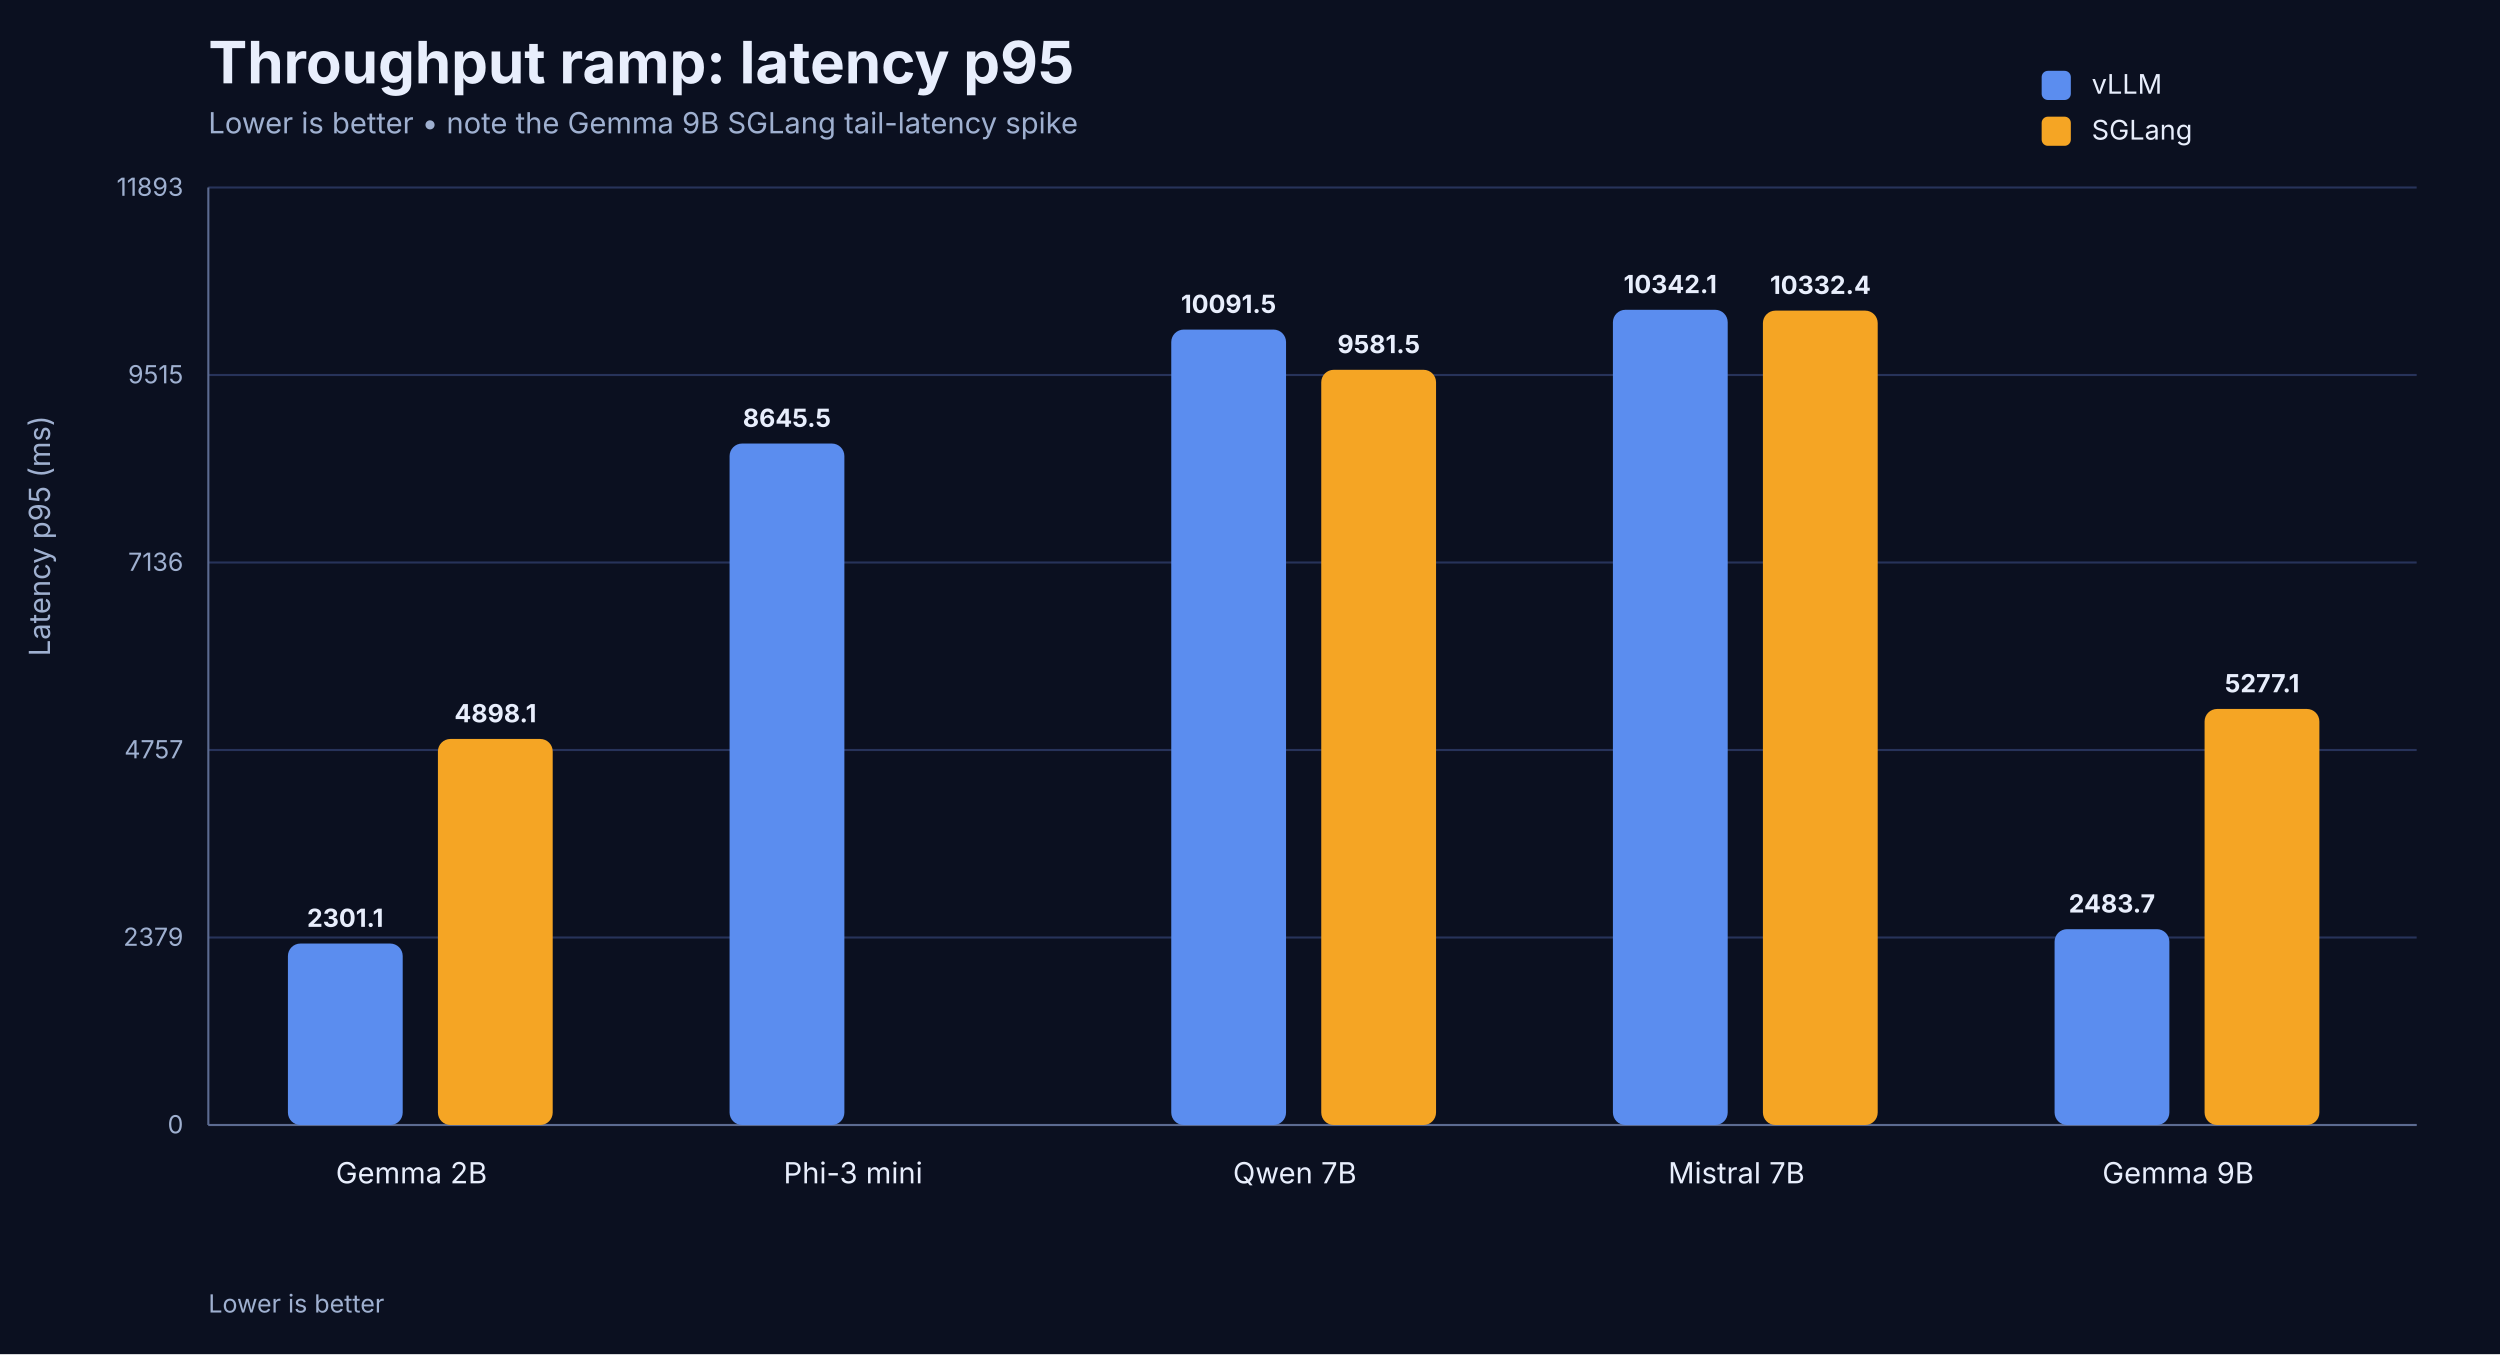
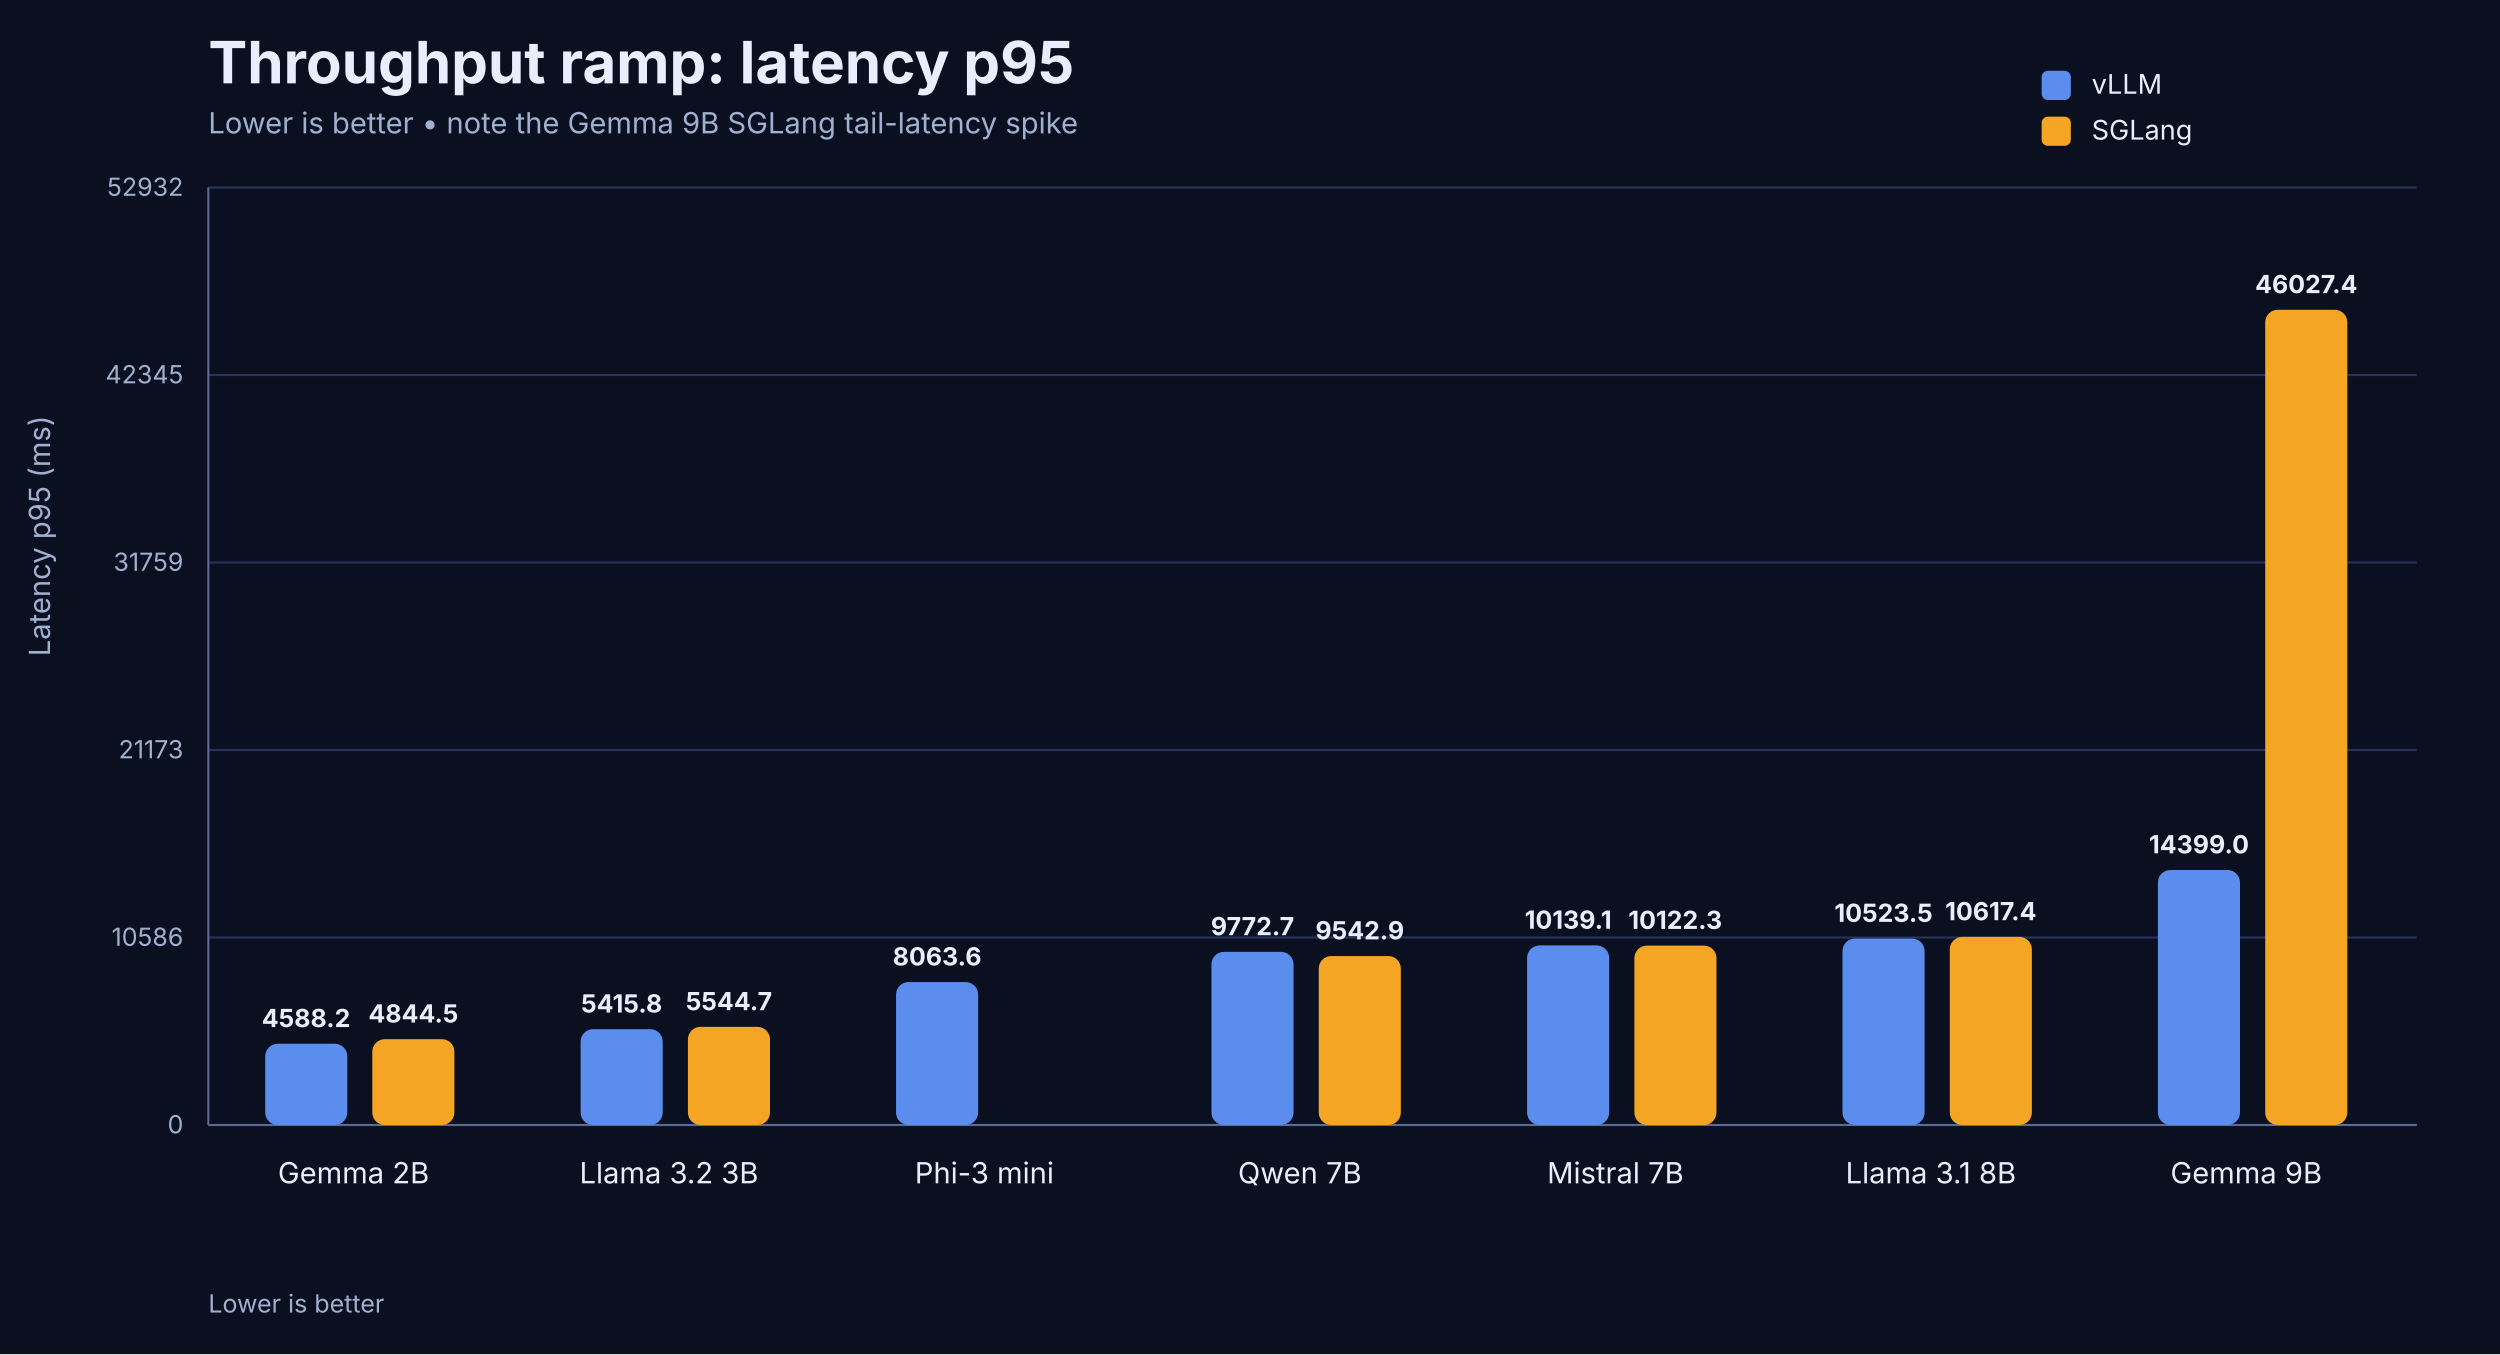
<svg xmlns="http://www.w3.org/2000/svg" width="1200" height="650" viewBox="0 0 1200 650">
  <style>text{font-family:system-ui,-apple-system,sans-serif;fill:#e8eefc}.muted{fill:#9fb0d0}.small{font-size:12px}.label{font-size:14px}.title{font-size:28px;font-weight:700}.subtitle{font-size:14px}.axis{stroke:#5c6b91;stroke-width:1}.grid{stroke:#27335a;stroke-width:1}.value{font-size:12px;font-weight:700}.legend{font-size:13px}</style>
  <rect width="1200" height="650" fill="#0b1020" />
  <text x="100" y="40" class="title">Throughput ramp: latency p95</text>
  <text x="100" y="64" class="subtitle muted">Lower is better • note the Gemma 9B SGLang tail-latency spike</text>
  <line x1="100" y1="540.0" x2="1160" y2="540.0" class="grid" />
  <text x="88" y="544.0" text-anchor="end" class="small muted">0</text>
  <line x1="100" y1="450.0" x2="1160" y2="450.0" class="grid" />
-   <text x="88" y="454.0" text-anchor="end" class="small muted">2379</text>
+   <text x="88" y="454.0" text-anchor="end" class="small muted">10586</text>
  <line x1="100" y1="360.0" x2="1160" y2="360.0" class="grid" />
-   <text x="88" y="364.0" text-anchor="end" class="small muted">4757</text>
+   <text x="88" y="364.0" text-anchor="end" class="small muted">21173</text>
  <line x1="100" y1="270.0" x2="1160" y2="270.0" class="grid" />
-   <text x="88" y="274.0" text-anchor="end" class="small muted">7136</text>
+   <text x="88" y="274.0" text-anchor="end" class="small muted">31759</text>
  <line x1="100" y1="180.0" x2="1160" y2="180.0" class="grid" />
-   <text x="88" y="184.0" text-anchor="end" class="small muted">9515</text>
+   <text x="88" y="184.0" text-anchor="end" class="small muted">42345</text>
  <line x1="100" y1="90.0" x2="1160" y2="90.0" class="grid" />
-   <text x="88" y="94.0" text-anchor="end" class="small muted">11893</text>
+   <text x="88" y="94.0" text-anchor="end" class="small muted">52932</text>
  <line x1="100" y1="90" x2="100" y2="540" class="axis" />
  <line x1="100" y1="540" x2="1160" y2="540" class="axis" />
-   <rect x="138.2" y="452.9" width="55.1" height="87.1" rx="6" fill="#5B8DEF" />
-   <text x="165.7" y="444.9" text-anchor="middle" class="value">2301.1</text>
-   <rect x="210.2" y="354.7" width="55.1" height="185.3" rx="6" fill="#F5A524" />
-   <text x="237.8" y="346.7" text-anchor="middle" class="value">4898.1</text>
-   <text x="197.5" y="568" text-anchor="middle" class="label">Gemma 2B</text>
-   <rect x="350.2" y="212.9" width="55.1" height="327.1" rx="6" fill="#5B8DEF" />
-   <text x="377.7" y="204.9" text-anchor="middle" class="value">8645.5</text>
-   <text x="409.5" y="568" text-anchor="middle" class="label">Phi-3 mini</text>
-   <rect x="562.2" y="158.2" width="55.1" height="381.8" rx="6" fill="#5B8DEF" />
-   <text x="589.7" y="150.2" text-anchor="middle" class="value">10091.5</text>
-   <rect x="634.2" y="177.5" width="55.1" height="362.5" rx="6" fill="#F5A524" />
-   <text x="661.8" y="169.5" text-anchor="middle" class="value">9581.5</text>
-   <text x="621.5" y="568" text-anchor="middle" class="label">Qwen 7B</text>
-   <rect x="774.2" y="148.7" width="55.1" height="391.3" rx="6" fill="#5B8DEF" />
-   <text x="801.7" y="140.7" text-anchor="middle" class="value">10342.1</text>
-   <rect x="846.2" y="149.1" width="55.1" height="390.9" rx="6" fill="#F5A524" />
-   <text x="873.8" y="141.1" text-anchor="middle" class="value">10332.4</text>
-   <text x="833.5" y="568" text-anchor="middle" class="label">Mistral 7B</text>
-   <rect x="986.2" y="446.0" width="55.1" height="94.0" rx="6" fill="#5B8DEF" />
-   <text x="1013.7" y="438.0" text-anchor="middle" class="value">2483.7</text>
-   <rect x="1058.2" y="340.3" width="55.1" height="199.7" rx="6" fill="#F5A524" />
-   <text x="1085.8" y="332.3" text-anchor="middle" class="value">5277.1</text>
-   <text x="1045.5" y="568" text-anchor="middle" class="label">Gemma 9B</text>
+   <rect x="127.3" y="501.0" width="39.4" height="39.0" rx="6" fill="#5B8DEF" />
+   <text x="146.9" y="493.0" text-anchor="middle" class="value">4588.2</text>
+   <rect x="178.7" y="498.8" width="39.4" height="41.2" rx="6" fill="#F5A524" />
+   <text x="198.4" y="490.8" text-anchor="middle" class="value">4844.5</text>
+   <text x="169.7" y="568" text-anchor="middle" class="label">Gemma 2B</text>
+   <rect x="278.7" y="494.0" width="39.4" height="46.0" rx="6" fill="#5B8DEF" />
+   <text x="298.4" y="486.0" text-anchor="middle" class="value">5415.8</text>
+   <rect x="330.2" y="492.9" width="39.4" height="47.1" rx="6" fill="#F5A524" />
+   <text x="349.9" y="484.9" text-anchor="middle" class="value">5544.7</text>
+   <text x="321.1" y="568" text-anchor="middle" class="label">Llama 3.2 3B</text>
+   <rect x="430.1" y="471.4" width="39.4" height="68.6" rx="6" fill="#5B8DEF" />
+   <text x="449.8" y="463.4" text-anchor="middle" class="value">8063.6</text>
+   <text x="472.5" y="568" text-anchor="middle" class="label">Phi-3 mini</text>
+   <rect x="581.5" y="456.9" width="39.4" height="83.1" rx="6" fill="#5B8DEF" />
+   <text x="601.2" y="448.9" text-anchor="middle" class="value">9772.7</text>
+   <rect x="633.0" y="458.9" width="39.4" height="81.1" rx="6" fill="#F5A524" />
+   <text x="652.7" y="450.9" text-anchor="middle" class="value">9542.9</text>
+   <text x="623.9" y="568" text-anchor="middle" class="label">Qwen 7B</text>
+   <rect x="733.0" y="453.8" width="39.4" height="86.2" rx="6" fill="#5B8DEF" />
+   <text x="752.7" y="445.8" text-anchor="middle" class="value">10139.1</text>
+   <rect x="784.5" y="453.9" width="39.4" height="86.1" rx="6" fill="#F5A524" />
+   <text x="804.1" y="445.9" text-anchor="middle" class="value">10122.3</text>
+   <text x="775.4" y="568" text-anchor="middle" class="label">Mistral 7B</text>
+   <rect x="884.4" y="450.5" width="39.4" height="89.5" rx="6" fill="#5B8DEF" />
+   <text x="904.1" y="442.5" text-anchor="middle" class="value">10523.5</text>
+   <rect x="935.9" y="449.7" width="39.4" height="90.3" rx="6" fill="#F5A524" />
+   <text x="955.6" y="441.7" text-anchor="middle" class="value">10617.4</text>
+   <text x="926.8" y="568" text-anchor="middle" class="label">Llama 3.1 8B</text>
+   <rect x="1035.8" y="417.6" width="39.4" height="122.4" rx="6" fill="#5B8DEF" />
+   <text x="1055.5" y="409.6" text-anchor="middle" class="value">14399.0</text>
+   <rect x="1087.3" y="148.7" width="39.4" height="391.3" rx="6" fill="#F5A524" />
+   <text x="1107.0" y="140.7" text-anchor="middle" class="value">46027.4</text>
+   <text x="1078.2" y="568" text-anchor="middle" class="label">Gemma 9B</text>
  <rect x="980" y="34" width="14" height="14" rx="3" fill="#5B8DEF" />
  <text x="1004" y="45" class="legend">vLLM</text>
  <rect x="980" y="56" width="14" height="14" rx="3" fill="#F5A524" />
  <text x="1004" y="67" class="legend">SGLang</text>
  <text x="24" y="315.0" transform="rotate(-90 24 315.0)" class="label muted">Latency p95 (ms)</text>
  <text x="100" y="630" class="small muted">Lower is better</text>
</svg>
